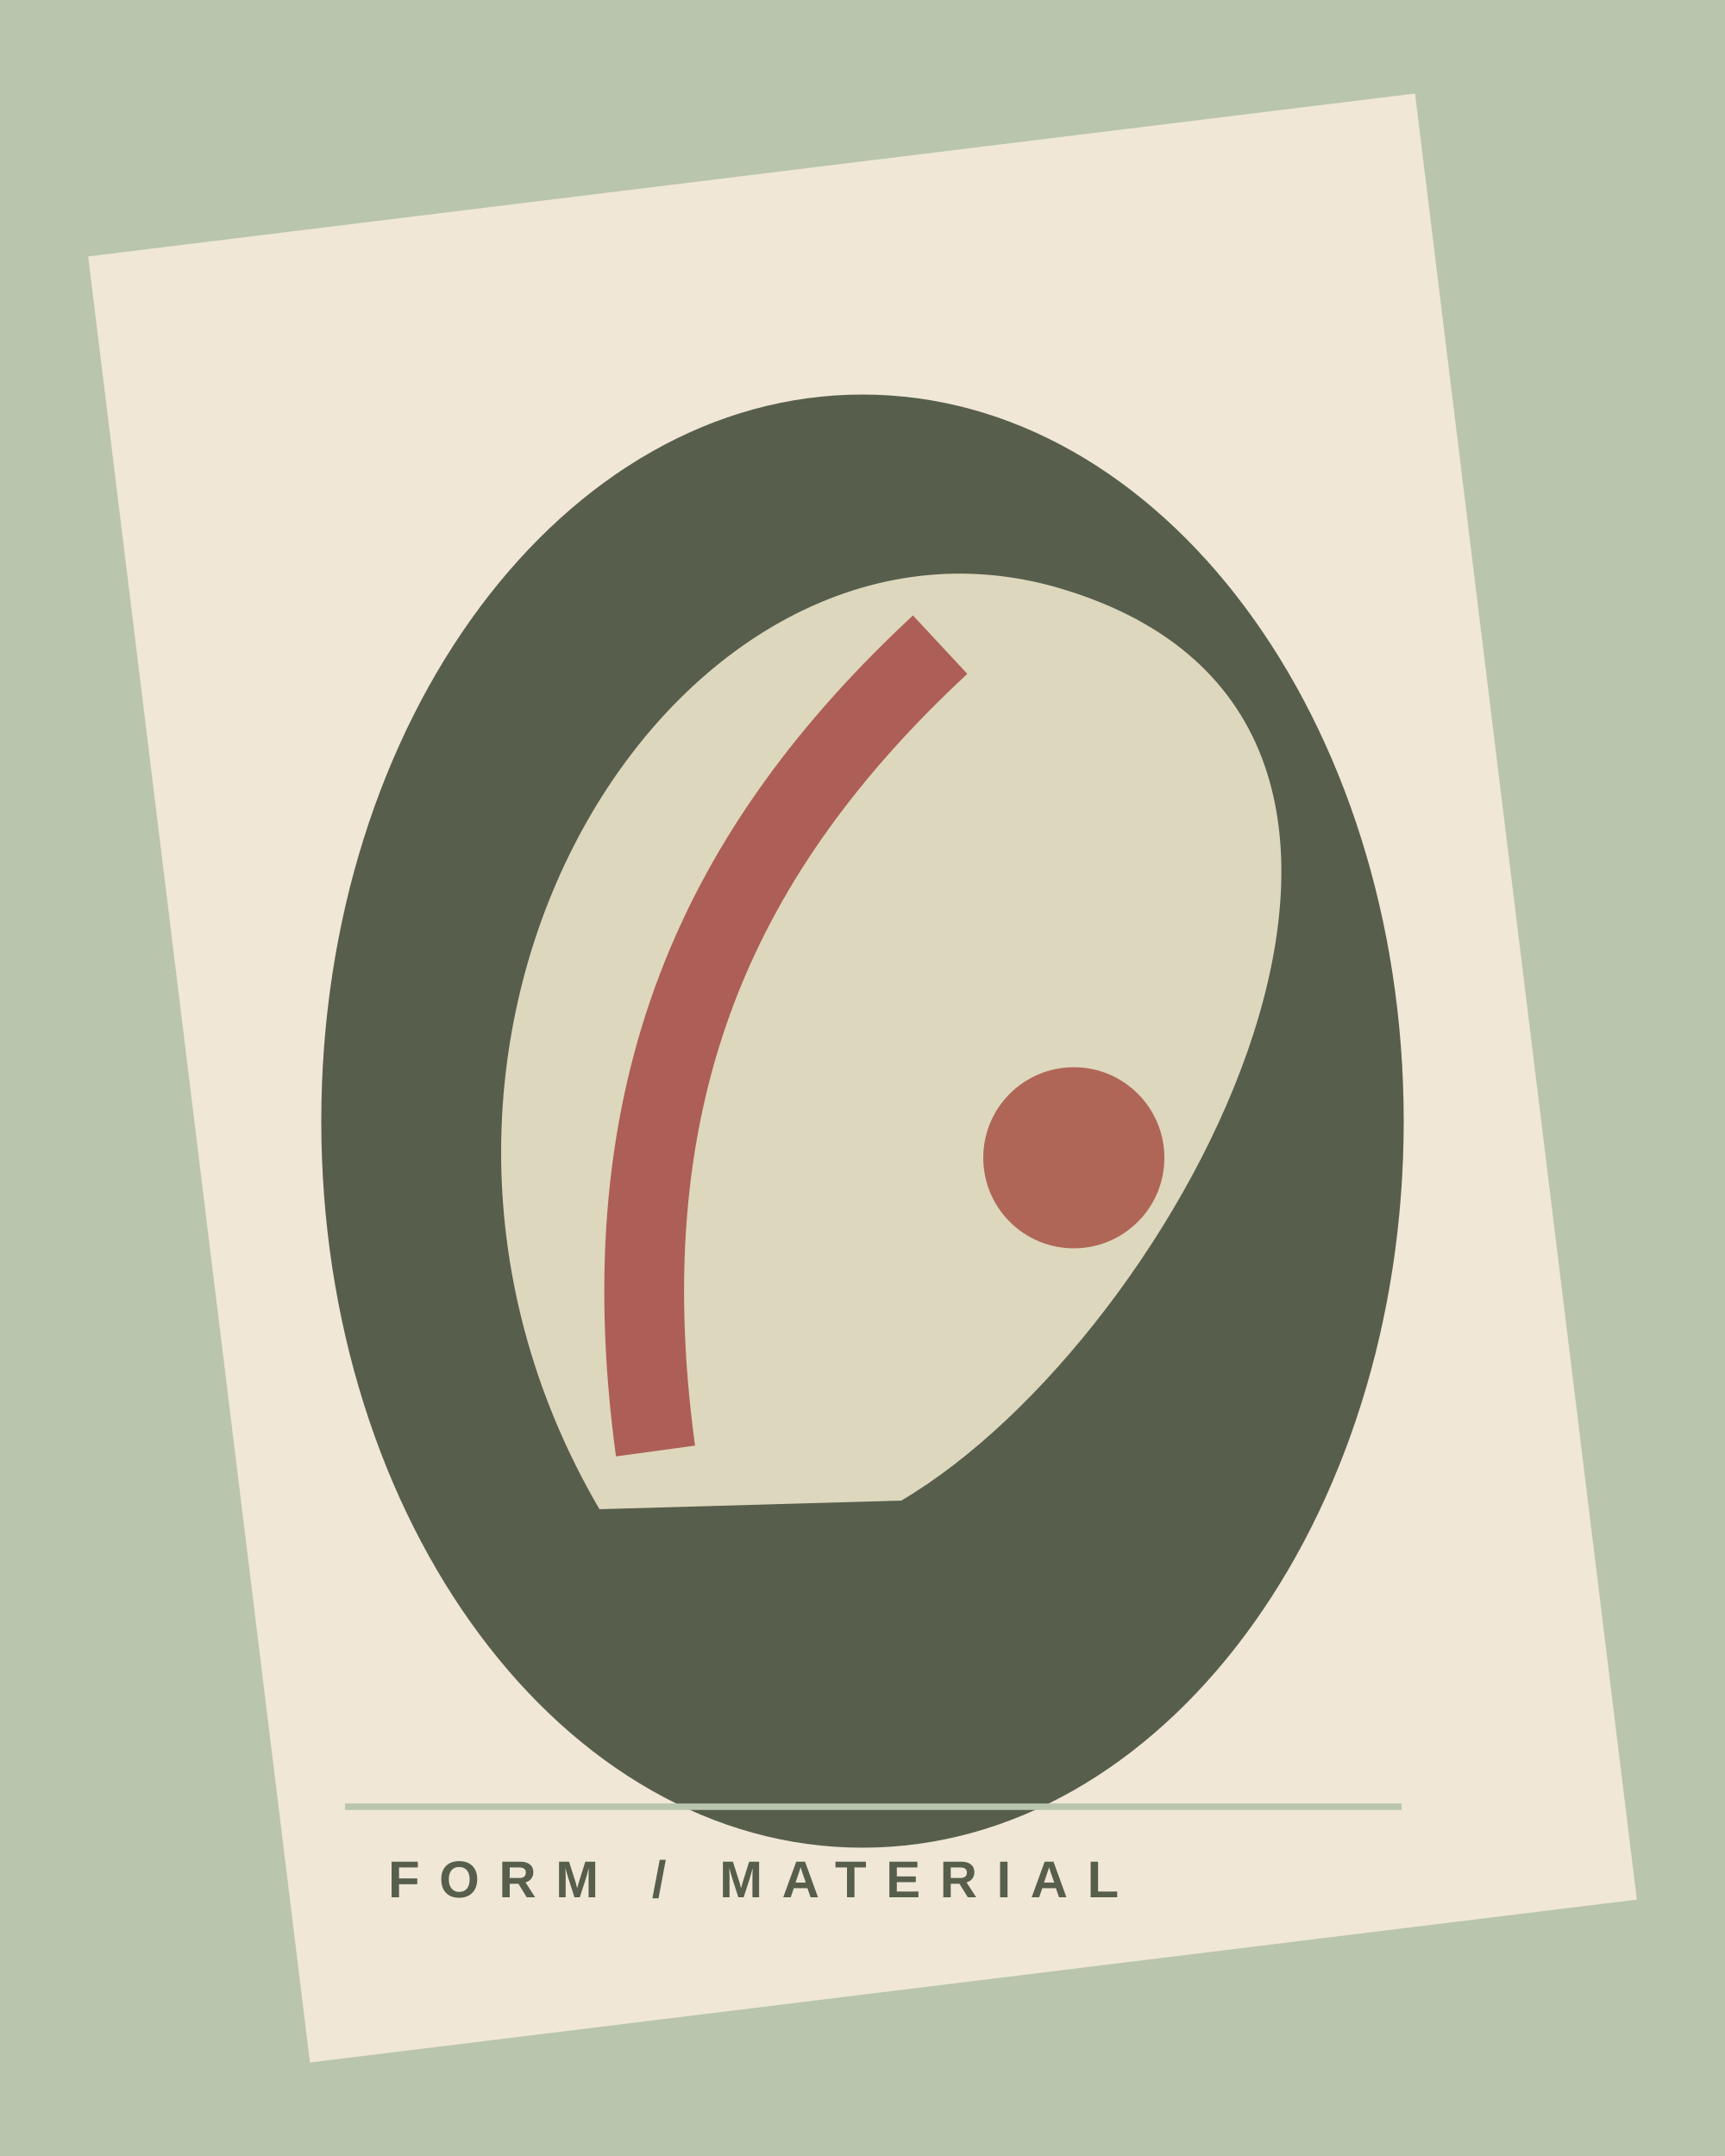
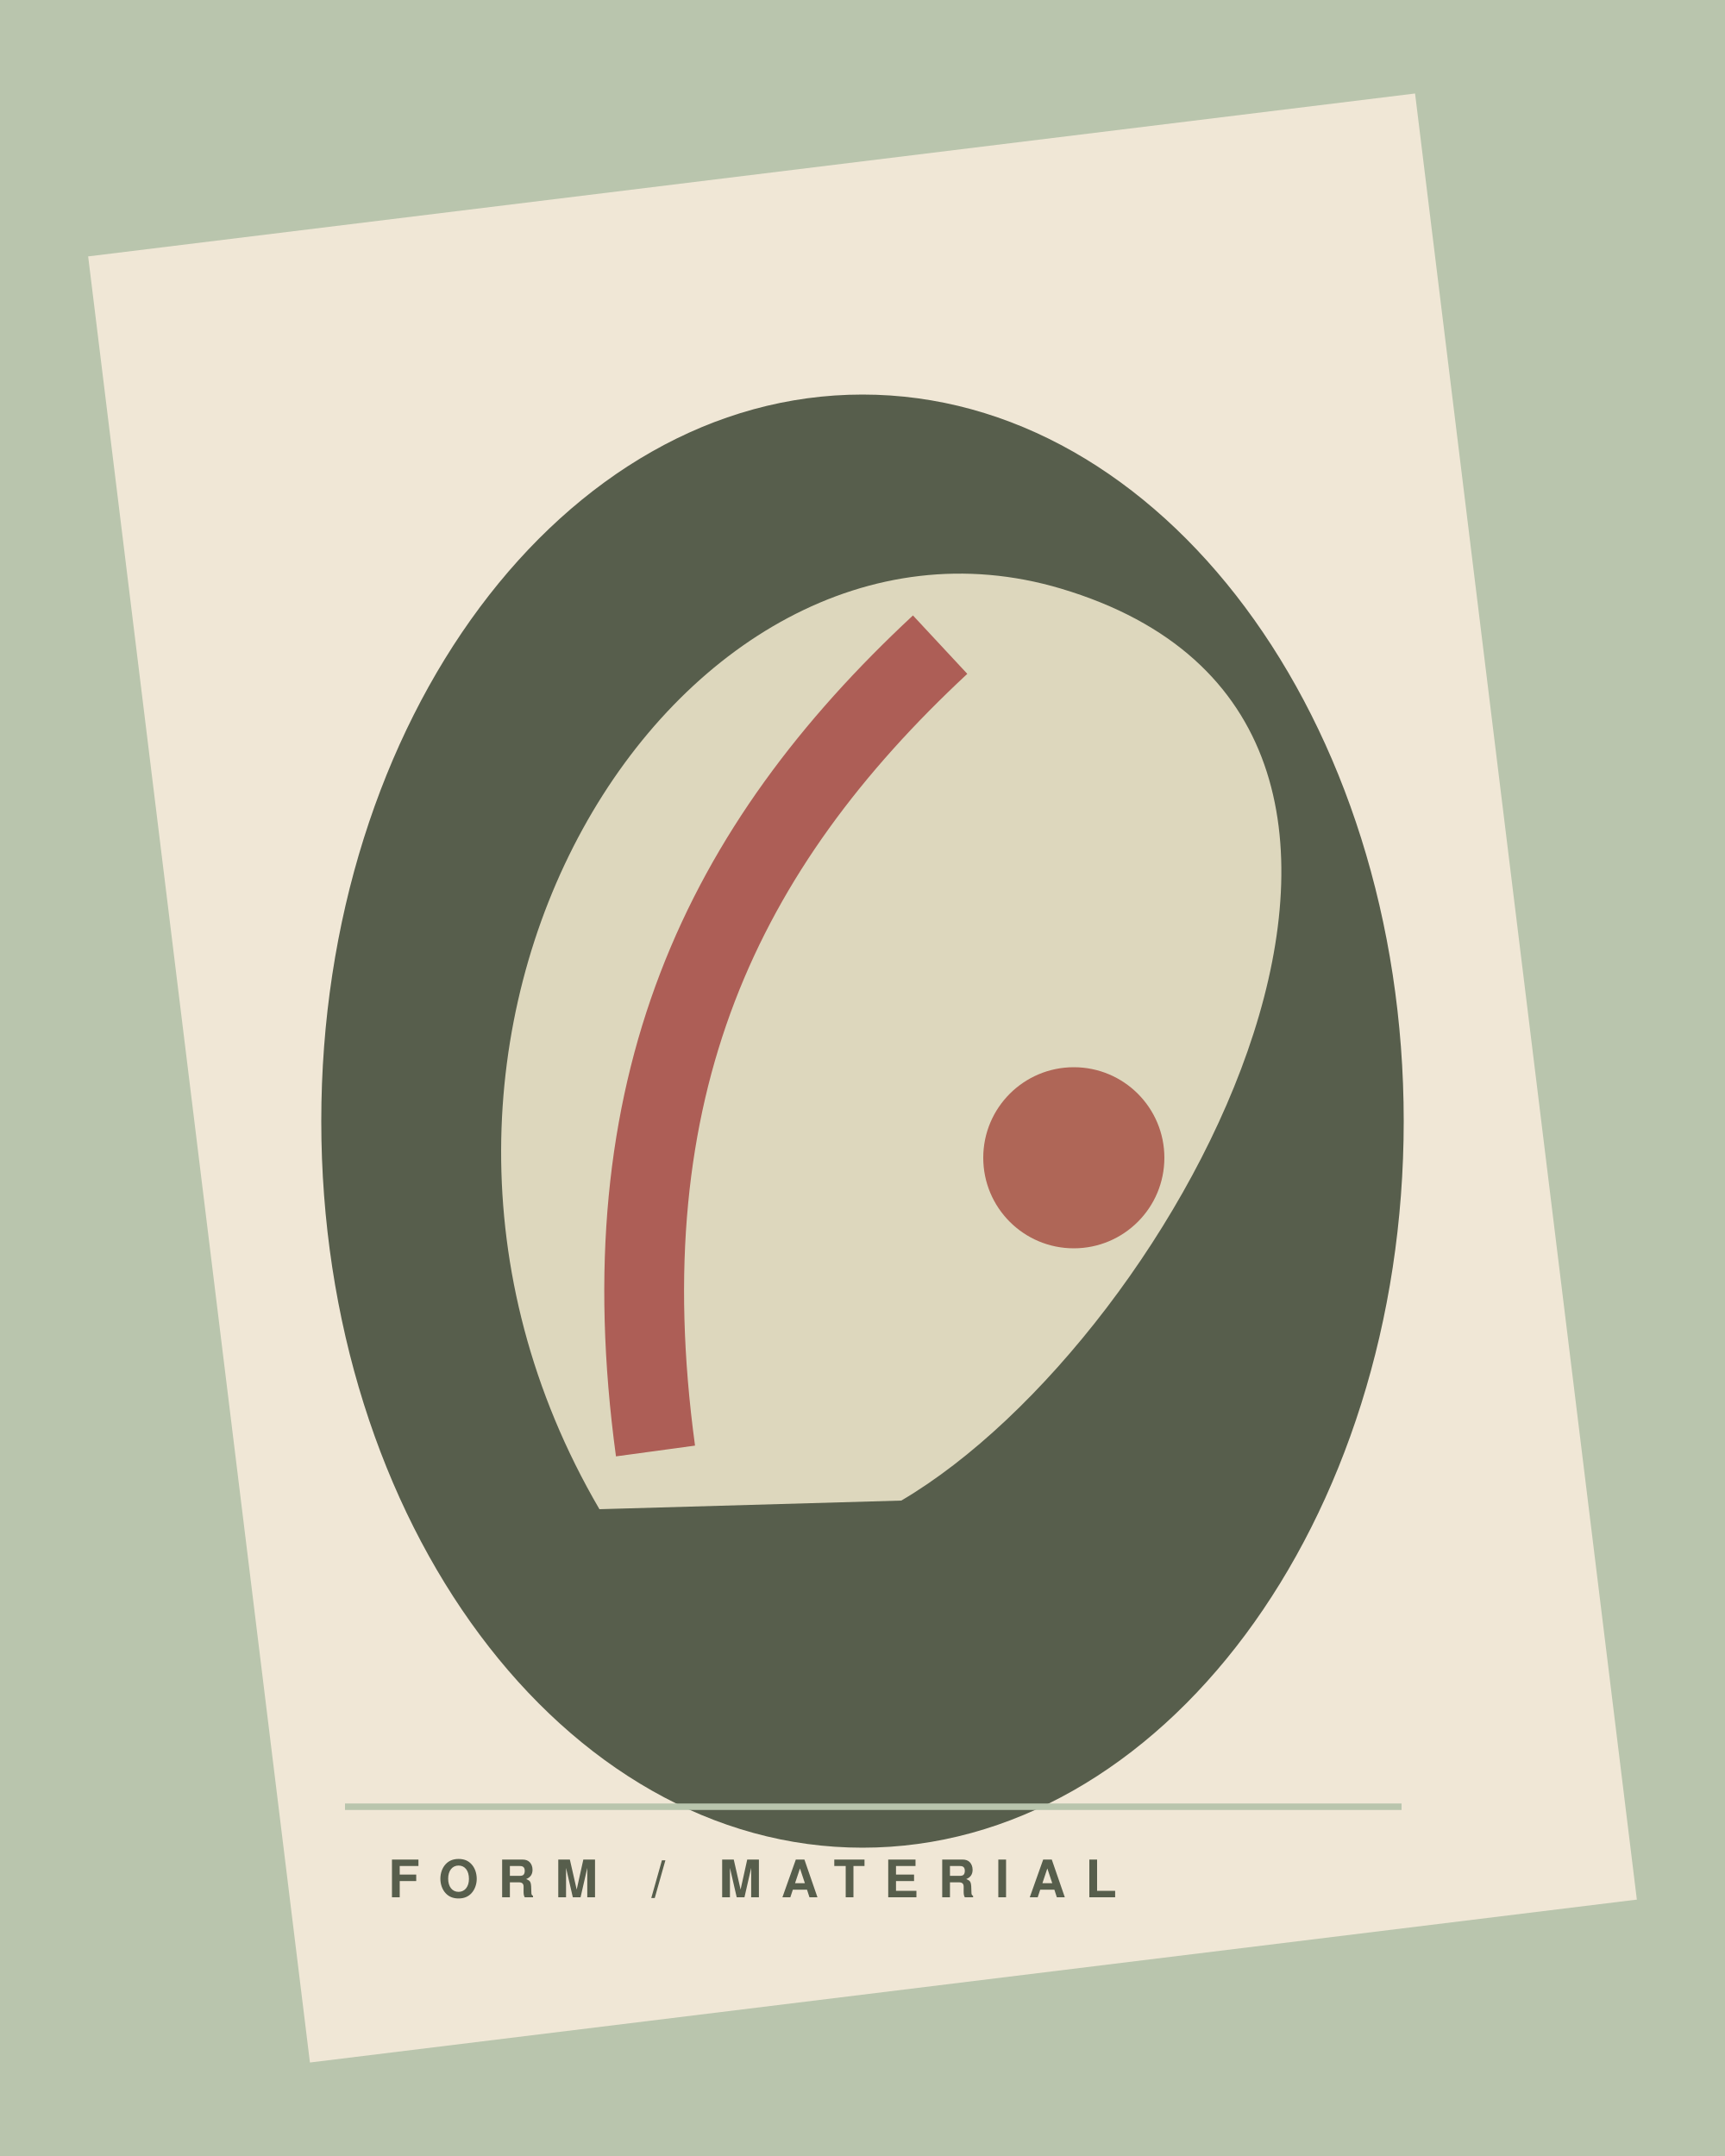
<svg xmlns="http://www.w3.org/2000/svg" viewBox="0 0 800 1000">
  <rect width="800" height="1000" fill="#b9c5ad" />
  <rect x="90" y="78" width="620" height="844" fill="#f0e7d6" transform="rotate(-7 400 500)" />
  <ellipse cx="400" cy="520" rx="251" ry="337" fill="#575e4c" />
  <path d="M278 700C150 481 314 220 492 273c208 62 55 347-74 423" fill="#ddd7bd" />
  <path d="M436 299c-101 94-155 205-132 374" fill="none" stroke="#ad5e56" stroke-width="37" />
  <circle cx="498" cy="537" r="42" fill="#af6657" />
  <path d="M160 838h490" stroke="#b9c5ad" stroke-width="3" />
-   <text x="180" y="880" fill="#575e4c" font-family="Arial" font-weight="bold" font-size="24" letter-spacing="9">FORM / MATERIAL</text>
+   <text x="180" y="880" fill="#575e4c" font-family="Helvetica" font-weight="bold" font-size="24" letter-spacing="9">FORM / MATERIAL</text>
</svg>
